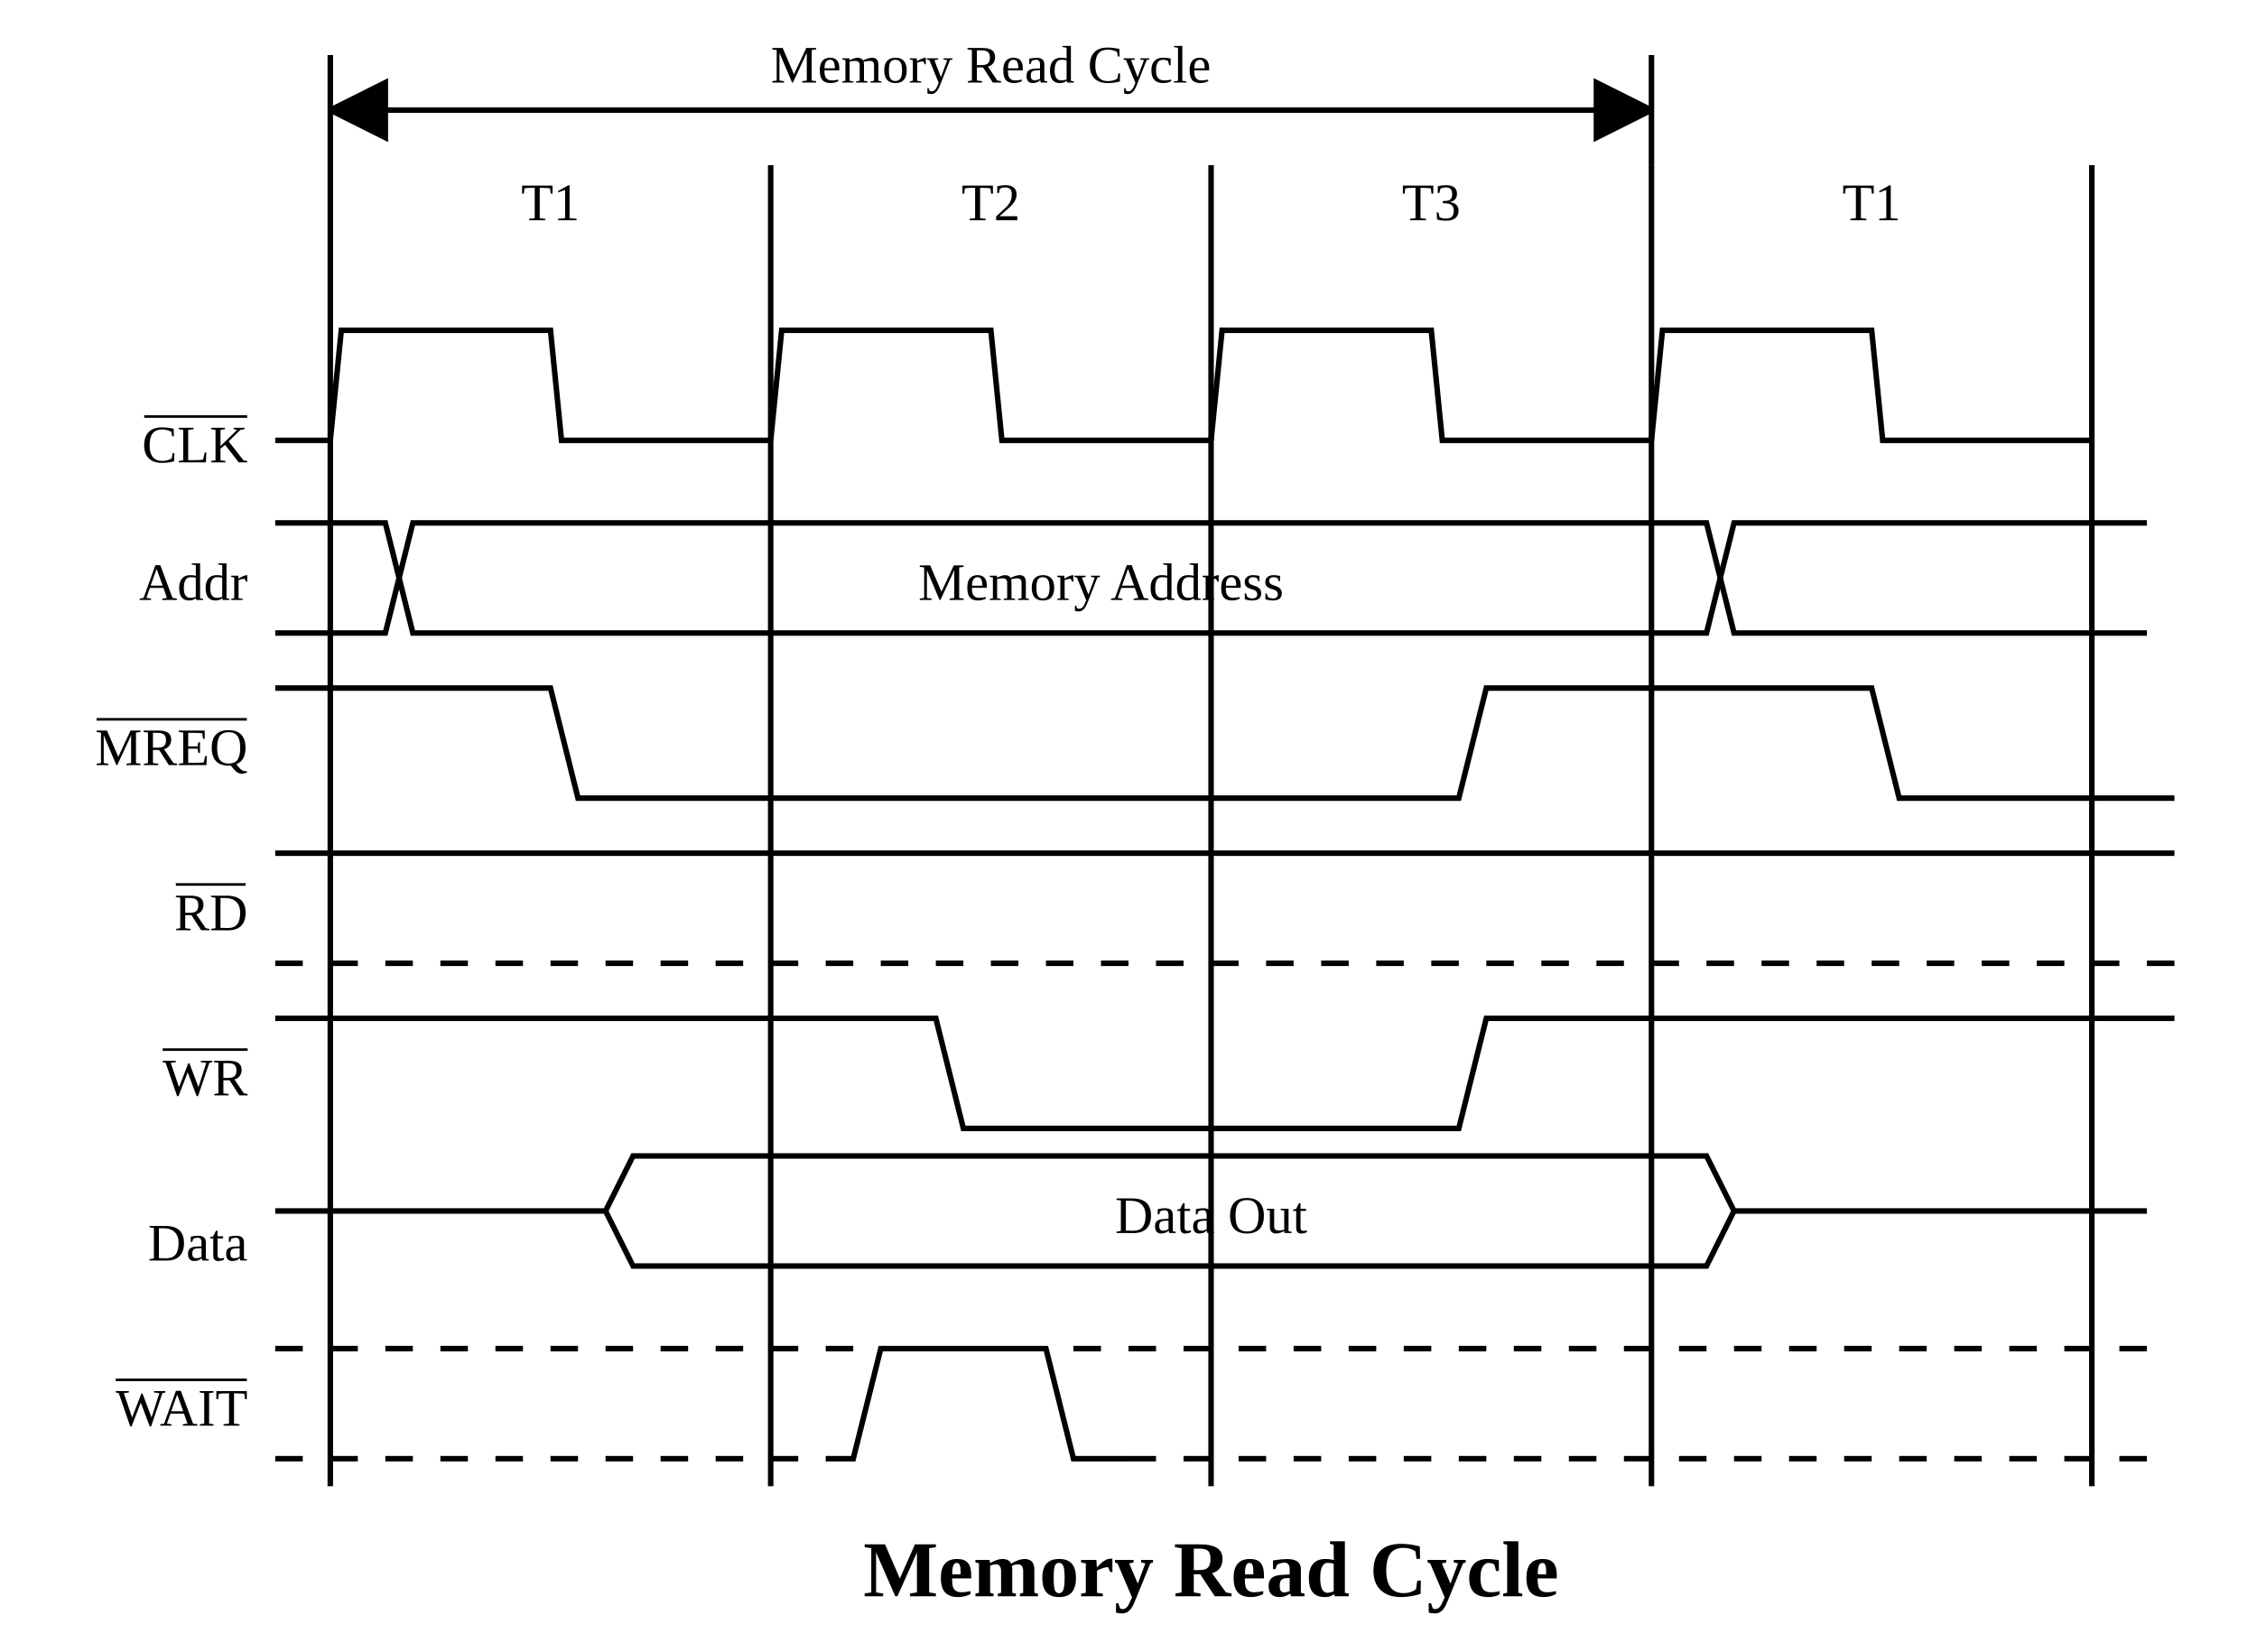
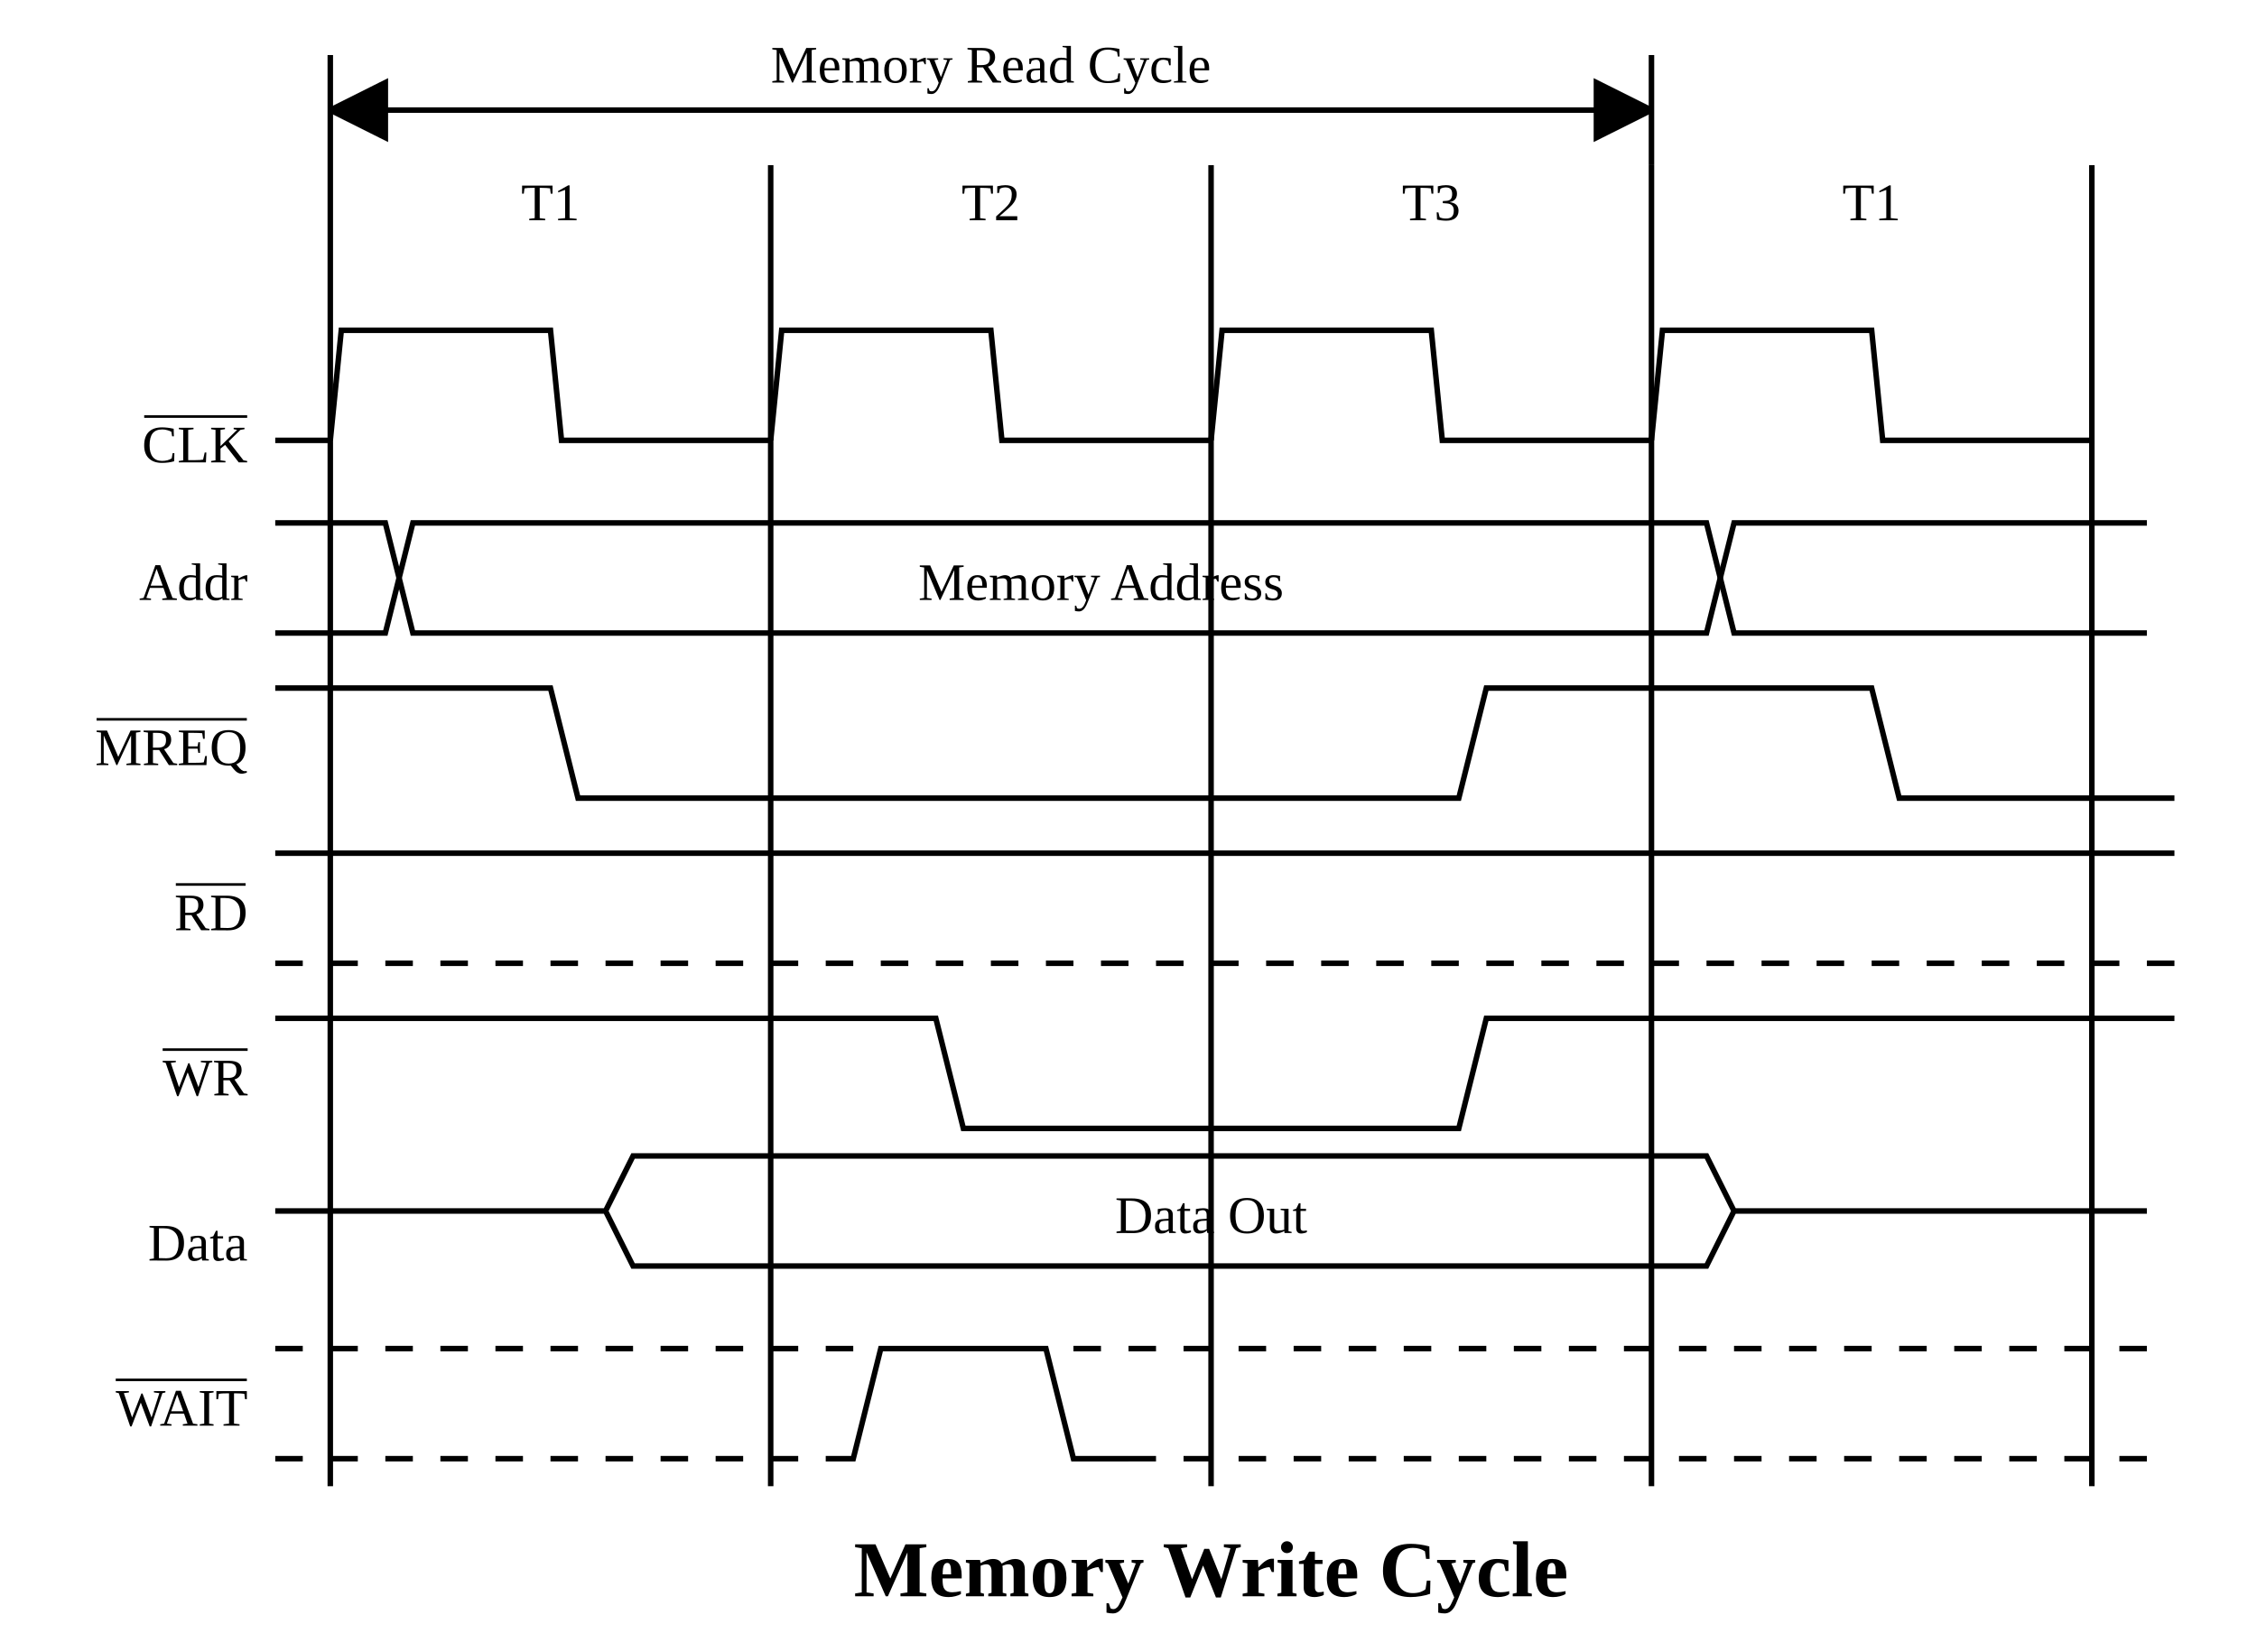
<svg xmlns="http://www.w3.org/2000/svg" xmlns:xlink="http://www.w3.org/1999/xlink" viewBox="0 0 410 300" width="410" height="300">
  <defs>
    <path id="clk" d="M0 0 l2 -20 l38 0 l2 20 l38 0 m0 190 l0 -240" />
    <path id="lar" d="M0 0 l 10 -5 l 0 10 l -10 -5" fill="black" />
    <path id="rar" d="M0 0 l -10 -5 l 0 10 l 10 -5" fill="black" />
    <text id="t1" x="40" y="40">T1</text>
    <text id="t2" x="120" y="40">T2</text>
    <text id="t3" x="200" y="40">T3</text>
    <text id="t4" x="280" y="40">T4</text>
  </defs>
  <g transform="translate(60 0)">
    <line x1="0" y1="10" x2="0" y2="270" />
    <g>
      <text class="left not" x="-15" y="84">CLK</text>
      <line x1="-10" y1="80" x2="0" y2="80" />
      <use xlink:href="#clk" x="0" y="80" />
      <use xlink:href="#clk" x="80" y="80" />
      <use xlink:href="#clk" x="160" y="80" />
      <use xlink:href="#clk" x="240" y="80" />
      <use xlink:href="#t1" />
      <use xlink:href="#t2" />
      <use xlink:href="#t3" />
      <use xlink:href="#t1" x="240" />
    </g>
    <g transform="translate(0,100)">
      <text class="left" x="-15" y="9">Addr</text>
      <path id="addr" d="M-10 -5 l20 0 l5 20 l235 0 l5 -20 l75 0" />
      <use xlink:href="#addr" transform="scale(1,-1)" y="-10" />
      <text x="140" y="9">Memory Address</text>
    </g>
    <g transform="translate(0,130)">
      <text class="left not" x="-15" y="9">MREQ</text>
      <path d="M-10 -5 l50 0 l5 20 l160 0 l5 -20 l70 0 l5 20 l50 0" />
    </g>
    <g transform="translate(0,160)">
      <text class="left not" x="-15" y="9">RD</text>
      <path d="M-10 -5 l345 0" />
      <path class="dot" d="M-10 15 l345 0" />
    </g>
    <g transform="translate(0,190)">
      <text class="left not" x="-15" y="9">WR</text>
      <path d="M-10 -5 l120 0 l5 20 l90 0 l5 -20 l125 0" />
    </g>
    <g transform="translate(0,220)">
      <text class="left" x="-15" y="9">Data</text>
      <path d="M-10 0 l60 0 l5 -10 l195 0 l5 10 l75 0 M50 0 l5 10 l195 0 l5 -10" />
      <text x="160" y="4">Data Out</text>
    </g>
    <g transform="translate(0,250)">
      <text class="left not" x="-15" y="9">WAIT</text>
      <path class="dot" d="M-10 -5 l105 0 m40 0 l200 0 M-10 15 l100 0 m55 0 l190 0" />
      <path d="M90 15 l5 0 l5 -20 l30 0 l5 20 l10 0 " />
    </g>
    <g>
      <path d="M0 20 l240 0 m0 -10 l0 20" />
      <use xlink:href="#lar" x="0" y="20" />
      <use xlink:href="#rar" x="240" y="20" />
      <text x="120" y="15">Memory Read Cycle</text>
    </g>
-     <text class="title" x="160" y="290">Memory Read Cycle</text>
+     <text class="title" x="160" y="290">Memory Write Cycle</text>
  </g>
  <style type="text/css">
        g {
            fill: none;
            stroke: black;
        }
        path.dash {
            stroke-dasharray: 10,10;
        }
        path.dot {
            stroke-dasharray: 5,5;
        }
        text.left {
            text-anchor: end;
        }
        text.not {
            text-decoration: overline;
            webkit-text-decoration-thickness: 2px;text-decoration-thickness: 2px;
        }
        text {
            font-size: 80%;
            text-anchor: middle;
            stroke: none;
            fill: black;
            font: Verdana, Helvetica, Arial, sans-serif;
        }
        text.title {
            font-size: 120%;
            font-weight: bold;
        }
    </style>
</svg>
